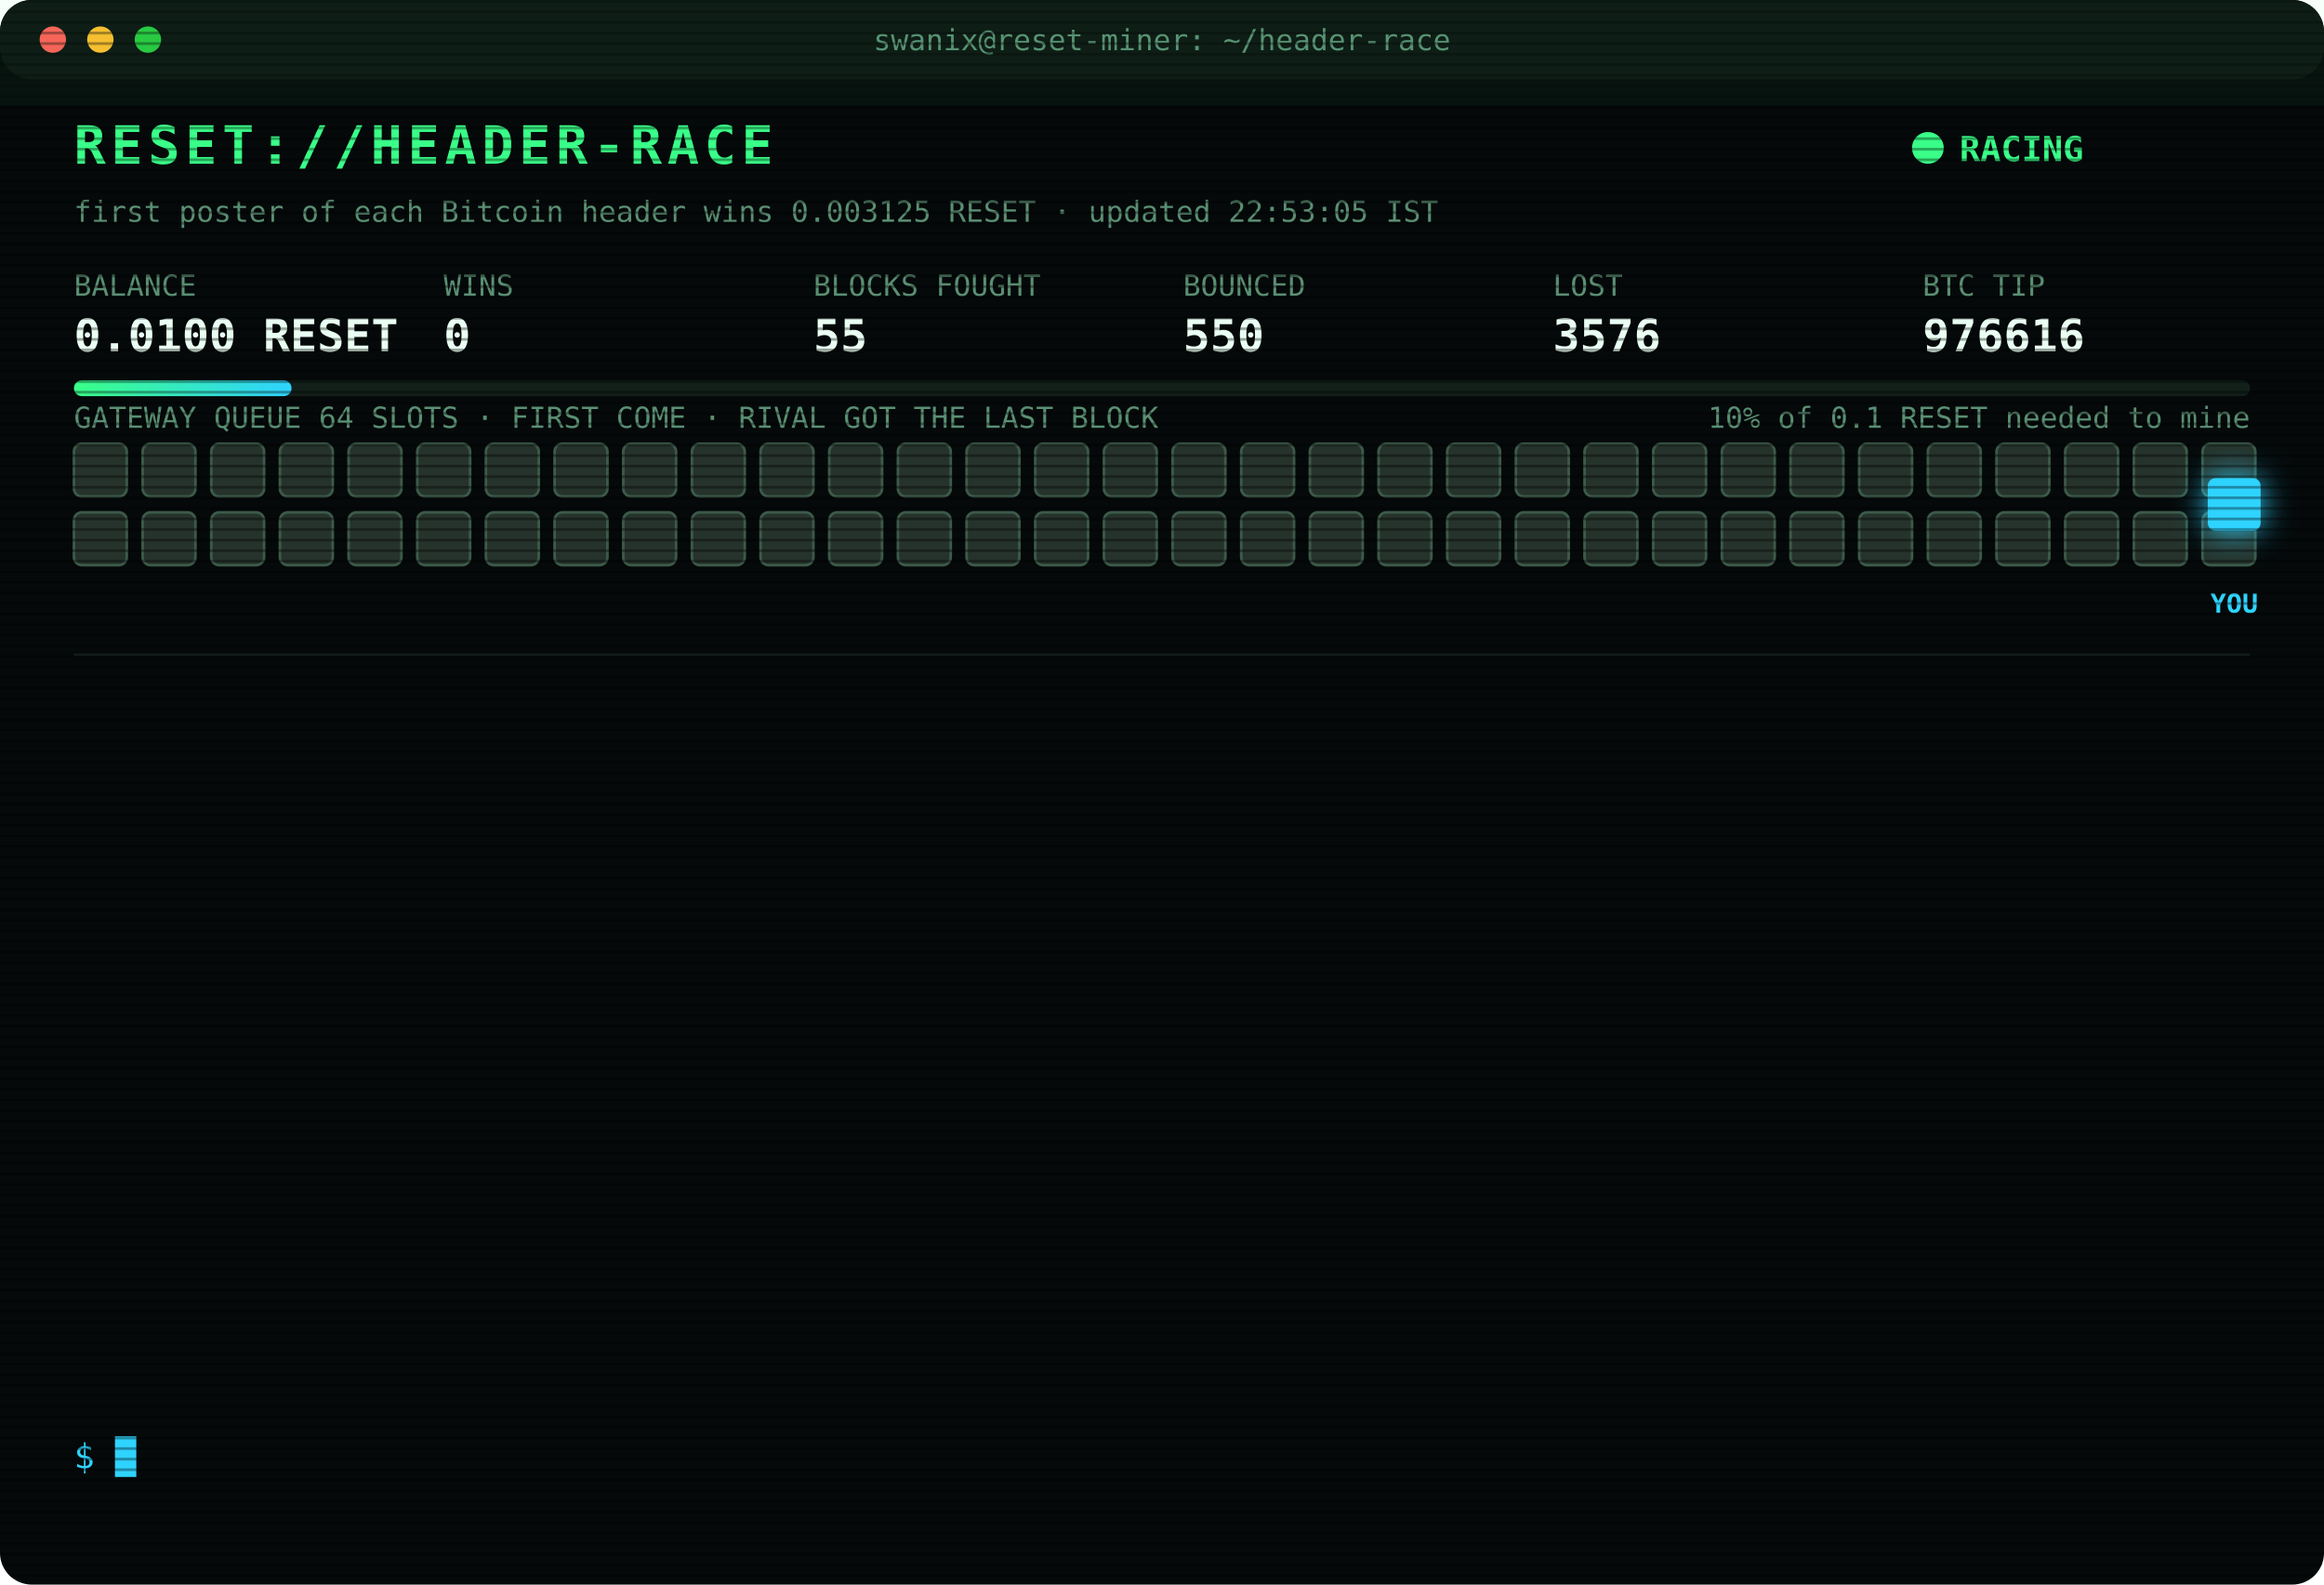
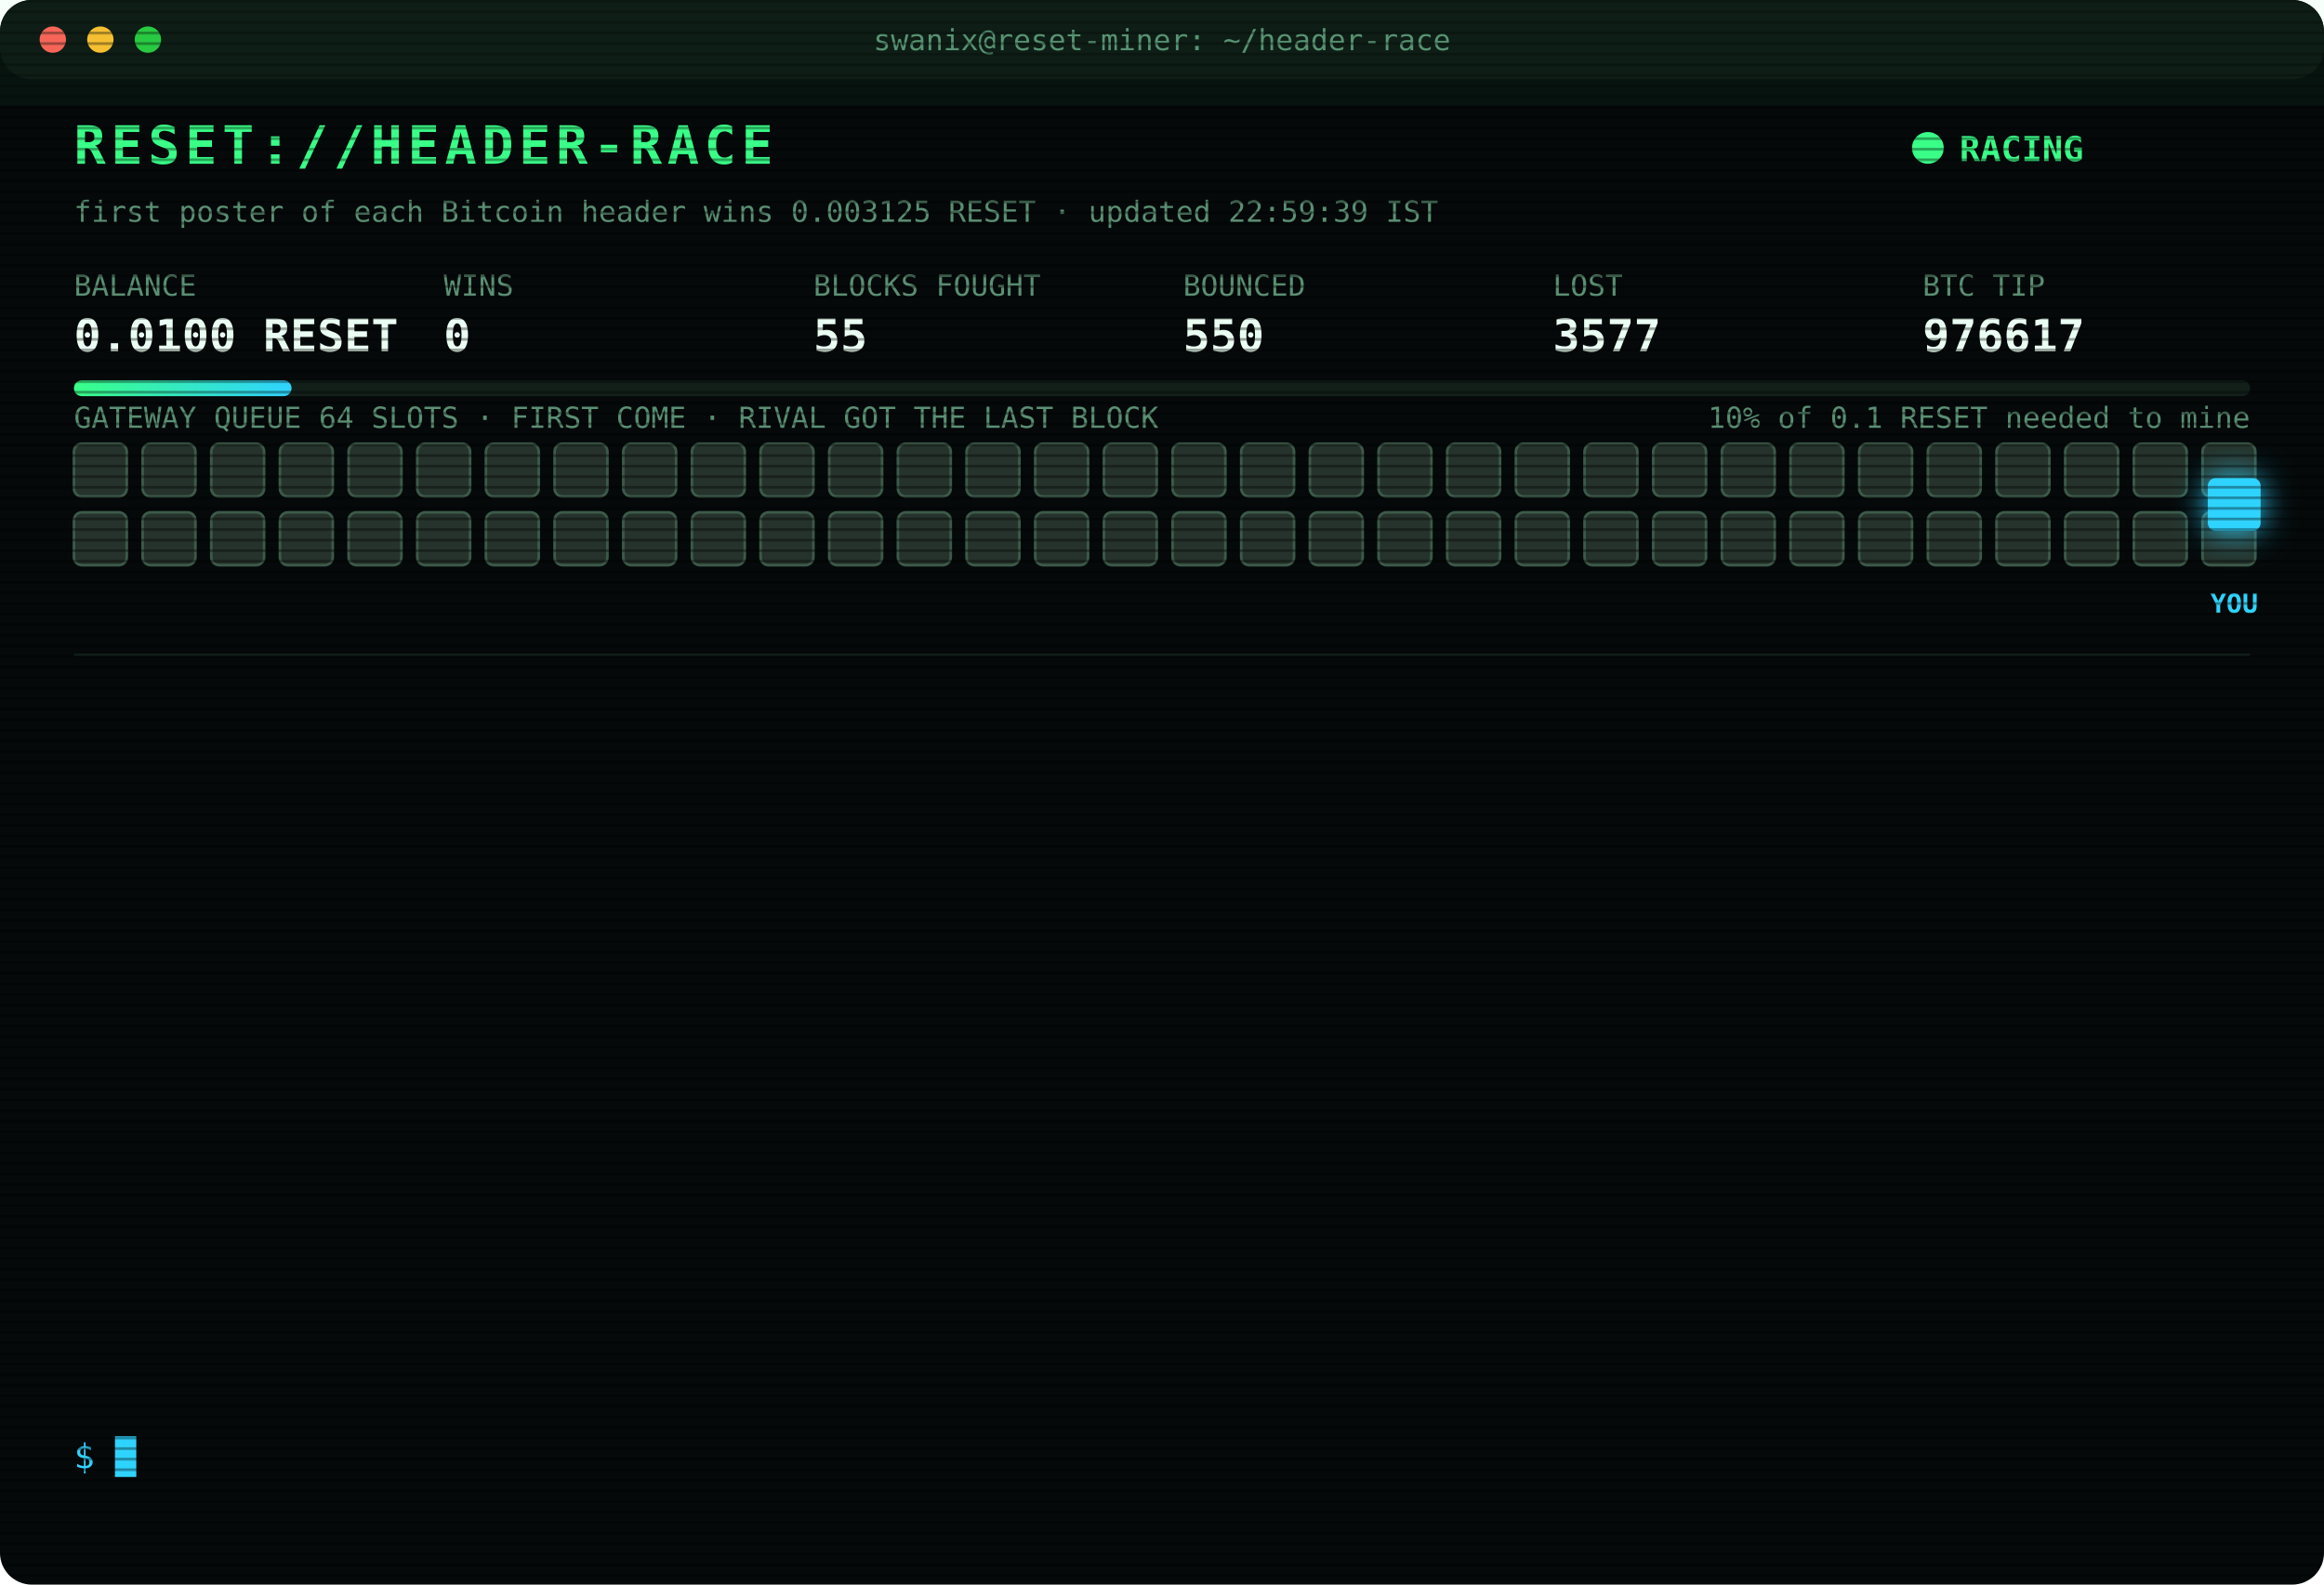
<svg xmlns="http://www.w3.org/2000/svg" width="880" height="600" viewBox="0 0 880 600" font-family="ui-monospace,SFMono-Regular,Menlo,Consolas,monospace">
  <style>
text{font-size:13px;fill:#7CFFB2}
.title{font-size:20px;font-weight:700;fill:#39FF88;letter-spacing:2px;animation:glitch 3s infinite steps(1)}
.sub{fill:#2fd3ff}.k{fill:#5a8f73;font-size:11px}.v{font-size:17px;font-weight:700;fill:#eafff3}
.ts{fill:#3f6b56}.boot{fill:#2fd3ff}.dim{fill:#5a8f73}.bad{fill:#ff4d6d}.warn{fill:#ffd23f}.mag{fill:#ff5cf0}.win{fill:#39FF88;font-weight:700}
.tag{font-size:10px;fill:#2fd3ff;font-weight:700}
.rival{fill:#26332c;stroke:#3c5a49;animation:jam 1.2s infinite alternate}
.idle{fill:#141c18;stroke:#22302a;animation:breathe 4s infinite}
.me{fill:#2fd3ff;filter:drop-shadow(0 0 6px #2fd3ff)}
.hover{animation:nudge 1.1s infinite ease-in-out}.bounce{animation:kick 1.4s infinite}
.ln{opacity:0;animation:in .4s forwards}
.cur{animation:blink 1s infinite steps(1)}
.scan{animation:scan 6s infinite linear}
.led{animation:blink 1.4s infinite}
@keyframes in{from{opacity:0;transform:translateX(-6px)}to{opacity:1;transform:none}}
@keyframes blink{50%{opacity:0}}
@keyframes jam{to{fill:#33463b}}
@keyframes breathe{50%{opacity:.4}}
@keyframes nudge{50%{transform:translateX(-10px)}}
@keyframes kick{0%,100%{transform:none}30%{transform:translateX(-14px)}55%{transform:translateX(10px) translateY(-6px)}}
@keyframes glitch{0%,92%{transform:none}93%{transform:translateX(2px);fill:#ff4d6d}95%{transform:translateX(-2px);fill:#2fd3ff}97%{transform:none}}
@keyframes scan{from{transform:translateY(-40px)}to{transform:translateY(600px)}}
</style>
  <defs>
    <pattern id="sl" width="4" height="4" patternUnits="userSpaceOnUse">
      <rect width="4" height="1" fill="#000" opacity=".35" />
    </pattern>
    <linearGradient id="bar">
      <stop offset="0" stop-color="#39FF88" />
      <stop offset="1" stop-color="#2fd3ff" />
    </linearGradient>
  </defs>
  <rect width="880" height="600" rx="12" fill="#05090a" />
  <rect width="880" height="30" rx="12" fill="#0d1512" />
  <circle cx="20" cy="15" r="5" fill="#ff5f57" />
  <circle cx="38" cy="15" r="5" fill="#febc2e" />
  <circle cx="56" cy="15" r="5" fill="#28c840" />
  <text x="440" y="19" text-anchor="middle" class="k">swanix@reset-miner: ~/header-race</text>
  <text x="28" y="62" class="title">RESET://HEADER-RACE</text>
  <circle class="led" cx="730" cy="56" r="6" fill="#39FF88" />
  <text x="742" y="61" class="win">RACING</text>
-   <text x="28" y="84" class="k">first poster of each Bitcoin header wins 0.003125 RESET · updated 22:53:05 IST</text>
+   <text x="28" y="84" class="k">first poster of each Bitcoin header wins 0.003125 RESET · updated 22:59:39 IST</text>
  <text x="28" y="112" class="k">BALANCE</text>
  <text x="28" y="133" class="v">0.0100 RESET</text>
  <text x="168" y="112" class="k">WINS</text>
  <text x="168" y="133" class="v">0</text>
  <text x="308" y="112" class="k">BLOCKS FOUGHT</text>
  <text x="308" y="133" class="v">55</text>
  <text x="448" y="112" class="k">BOUNCED</text>
  <text x="448" y="133" class="v">550</text>
  <text x="588" y="112" class="k">LOST</text>
-   <text x="588" y="133" class="v">3576</text>
+   <text x="588" y="133" class="v">3577</text>
  <text x="728" y="112" class="k">BTC TIP</text>
-   <text x="728" y="133" class="v">976616</text>
+   <text x="728" y="133" class="v">976617</text>
  <rect x="28" y="144" width="824" height="6" rx="3" fill="#13201a" />
  <rect x="28" y="144" width="82.4" height="6" rx="3" fill="url(#bar)" />
  <text x="852" y="162" text-anchor="end" class="k">10% of 0.1 RESET needed to mine</text>
  <text x="28" y="162" class="k">GATEWAY QUEUE 64 SLOTS · FIRST COME · RIVAL GOT THE LAST BLOCK</text>
  <rect class="rival" x="28" y="168" width="20" height="20" rx="3" style="animation-delay:0.00s" />
  <rect class="rival" x="54" y="168" width="20" height="20" rx="3" style="animation-delay:0.05s" />
  <rect class="rival" x="80" y="168" width="20" height="20" rx="3" style="animation-delay:0.10s" />
  <rect class="rival" x="106" y="168" width="20" height="20" rx="3" style="animation-delay:0.15s" />
  <rect class="rival" x="132" y="168" width="20" height="20" rx="3" style="animation-delay:0.20s" />
  <rect class="rival" x="158" y="168" width="20" height="20" rx="3" style="animation-delay:0.25s" />
  <rect class="rival" x="184" y="168" width="20" height="20" rx="3" style="animation-delay:0.30s" />
  <rect class="rival" x="210" y="168" width="20" height="20" rx="3" style="animation-delay:0.35s" />
  <rect class="rival" x="236" y="168" width="20" height="20" rx="3" style="animation-delay:0.40s" />
  <rect class="rival" x="262" y="168" width="20" height="20" rx="3" style="animation-delay:0.45s" />
  <rect class="rival" x="288" y="168" width="20" height="20" rx="3" style="animation-delay:0.50s" />
  <rect class="rival" x="314" y="168" width="20" height="20" rx="3" style="animation-delay:0.55s" />
  <rect class="rival" x="340" y="168" width="20" height="20" rx="3" style="animation-delay:0.60s" />
  <rect class="rival" x="366" y="168" width="20" height="20" rx="3" style="animation-delay:0.65s" />
  <rect class="rival" x="392" y="168" width="20" height="20" rx="3" style="animation-delay:0.70s" />
  <rect class="rival" x="418" y="168" width="20" height="20" rx="3" style="animation-delay:0.75s" />
  <rect class="rival" x="444" y="168" width="20" height="20" rx="3" style="animation-delay:0.80s" />
  <rect class="rival" x="470" y="168" width="20" height="20" rx="3" style="animation-delay:0.85s" />
  <rect class="rival" x="496" y="168" width="20" height="20" rx="3" style="animation-delay:0.90s" />
  <rect class="rival" x="522" y="168" width="20" height="20" rx="3" style="animation-delay:0.95s" />
  <rect class="rival" x="548" y="168" width="20" height="20" rx="3" style="animation-delay:1.00s" />
  <rect class="rival" x="574" y="168" width="20" height="20" rx="3" style="animation-delay:1.05s" />
  <rect class="rival" x="600" y="168" width="20" height="20" rx="3" style="animation-delay:1.10s" />
  <rect class="rival" x="626" y="168" width="20" height="20" rx="3" style="animation-delay:1.15s" />
  <rect class="rival" x="652" y="168" width="20" height="20" rx="3" style="animation-delay:1.20s" />
  <rect class="rival" x="678" y="168" width="20" height="20" rx="3" style="animation-delay:1.25s" />
  <rect class="rival" x="704" y="168" width="20" height="20" rx="3" style="animation-delay:1.30s" />
  <rect class="rival" x="730" y="168" width="20" height="20" rx="3" style="animation-delay:1.35s" />
  <rect class="rival" x="756" y="168" width="20" height="20" rx="3" style="animation-delay:1.40s" />
  <rect class="rival" x="782" y="168" width="20" height="20" rx="3" style="animation-delay:1.45s" />
  <rect class="rival" x="808" y="168" width="20" height="20" rx="3" style="animation-delay:1.50s" />
  <rect class="rival" x="834" y="168" width="20" height="20" rx="3" style="animation-delay:1.55s" />
  <rect class="rival" x="28" y="194" width="20" height="20" rx="3" style="animation-delay:1.60s" />
  <rect class="rival" x="54" y="194" width="20" height="20" rx="3" style="animation-delay:1.65s" />
  <rect class="rival" x="80" y="194" width="20" height="20" rx="3" style="animation-delay:1.70s" />
  <rect class="rival" x="106" y="194" width="20" height="20" rx="3" style="animation-delay:1.75s" />
  <rect class="rival" x="132" y="194" width="20" height="20" rx="3" style="animation-delay:1.80s" />
  <rect class="rival" x="158" y="194" width="20" height="20" rx="3" style="animation-delay:1.85s" />
  <rect class="rival" x="184" y="194" width="20" height="20" rx="3" style="animation-delay:1.90s" />
  <rect class="rival" x="210" y="194" width="20" height="20" rx="3" style="animation-delay:1.95s" />
  <rect class="rival" x="236" y="194" width="20" height="20" rx="3" style="animation-delay:2.00s" />
  <rect class="rival" x="262" y="194" width="20" height="20" rx="3" style="animation-delay:2.05s" />
  <rect class="rival" x="288" y="194" width="20" height="20" rx="3" style="animation-delay:2.10s" />
  <rect class="rival" x="314" y="194" width="20" height="20" rx="3" style="animation-delay:2.15s" />
  <rect class="rival" x="340" y="194" width="20" height="20" rx="3" style="animation-delay:2.20s" />
  <rect class="rival" x="366" y="194" width="20" height="20" rx="3" style="animation-delay:2.25s" />
  <rect class="rival" x="392" y="194" width="20" height="20" rx="3" style="animation-delay:2.30s" />
  <rect class="rival" x="418" y="194" width="20" height="20" rx="3" style="animation-delay:2.35s" />
  <rect class="rival" x="444" y="194" width="20" height="20" rx="3" style="animation-delay:2.40s" />
  <rect class="rival" x="470" y="194" width="20" height="20" rx="3" style="animation-delay:2.45s" />
  <rect class="rival" x="496" y="194" width="20" height="20" rx="3" style="animation-delay:2.50s" />
  <rect class="rival" x="522" y="194" width="20" height="20" rx="3" style="animation-delay:2.55s" />
  <rect class="rival" x="548" y="194" width="20" height="20" rx="3" style="animation-delay:2.60s" />
  <rect class="rival" x="574" y="194" width="20" height="20" rx="3" style="animation-delay:2.65s" />
  <rect class="rival" x="600" y="194" width="20" height="20" rx="3" style="animation-delay:2.70s" />
  <rect class="rival" x="626" y="194" width="20" height="20" rx="3" style="animation-delay:2.75s" />
  <rect class="rival" x="652" y="194" width="20" height="20" rx="3" style="animation-delay:2.80s" />
  <rect class="rival" x="678" y="194" width="20" height="20" rx="3" style="animation-delay:2.85s" />
  <rect class="rival" x="704" y="194" width="20" height="20" rx="3" style="animation-delay:2.90s" />
  <rect class="rival" x="730" y="194" width="20" height="20" rx="3" style="animation-delay:2.95s" />
  <rect class="rival" x="756" y="194" width="20" height="20" rx="3" style="animation-delay:3.00s" />
  <rect class="rival" x="782" y="194" width="20" height="20" rx="3" style="animation-delay:3.05s" />
  <rect class="rival" x="808" y="194" width="20" height="20" rx="3" style="animation-delay:3.10s" />
  <rect class="rival" x="834" y="194" width="20" height="20" rx="3" style="animation-delay:3.15s" />
  <g class="hover">
    <rect class="me" x="836" y="181" width="20" height="20" rx="3" />
    <text class="tag" x="846" y="232" text-anchor="middle">YOU</text>
  </g>
  <line x1="28" x2="852" y1="248" y2="248" stroke="#13201a" />
  <g class="ln" style="animation-delay:0.40s">
-     <text x="28" y="270" class="ts">21:44:08</text>
-     <text x="104" y="270" class="bad">[LOST] #976604 taken by a rival miner</text>
+     <text x="28" y="270" class="ts">21:47:01</text>
+     <text x="104" y="270" class="bad">[LOST] #976605 taken by a rival miner</text>
  </g>
  <g class="ln" style="animation-delay:0.65s">
-     <text x="28" y="292" class="ts">21:47:01</text>
-     <text x="104" y="292" class="bad">[LOST] #976605 taken by a rival miner</text>
+     <text x="28" y="292" class="ts">21:47:10</text>
+     <text x="104" y="292" class="bad">[LOST] #976606 taken by a rival miner</text>
  </g>
  <g class="ln" style="animation-delay:0.90s">
-     <text x="28" y="314" class="ts">21:47:10</text>
-     <text x="104" y="314" class="bad">[LOST] #976606 taken by a rival miner</text>
+     <text x="28" y="314" class="ts">21:52:06</text>
+     <text x="104" y="314" class="bad">[LOST] #976607 taken by a rival miner</text>
  </g>
  <g class="ln" style="animation-delay:1.15s">
-     <text x="28" y="336" class="ts">21:52:06</text>
-     <text x="104" y="336" class="bad">[LOST] #976607 taken by a rival miner</text>
+     <text x="28" y="336" class="ts">22:25:56</text>
+     <text x="104" y="336" class="bad">[LOST] #976609 taken by a rival miner</text>
  </g>
  <g class="ln" style="animation-delay:1.40s">
-     <text x="28" y="358" class="ts">22:25:56</text>
-     <text x="104" y="358" class="bad">[LOST] #976609 taken by a rival miner</text>
+     <text x="28" y="358" class="ts">22:26:05</text>
+     <text x="104" y="358" class="bad">[GATEWAY DOWN] no response · 1066ms</text>
  </g>
  <g class="ln" style="animation-delay:1.65s">
-     <text x="28" y="380" class="ts">22:26:05</text>
-     <text x="104" y="380" class="bad">[GATEWAY DOWN] no response · 1066ms</text>
+     <text x="28" y="380" class="ts">22:26:08</text>
+     <text x="104" y="380" class="bad">[LOST] #976610 taken by a rival miner</text>
  </g>
  <g class="ln" style="animation-delay:1.90s">
-     <text x="28" y="402" class="ts">22:26:08</text>
-     <text x="104" y="402" class="bad">[LOST] #976610 taken by a rival miner</text>
+     <text x="28" y="402" class="ts">22:28:51</text>
+     <text x="104" y="402" class="bad">[LOST] #976611 taken by a rival miner</text>
  </g>
  <g class="ln" style="animation-delay:2.15s">
-     <text x="28" y="424" class="ts">22:28:51</text>
-     <text x="104" y="424" class="bad">[LOST] #976611 taken by a rival miner</text>
+     <text x="28" y="424" class="ts">22:29:16</text>
+     <text x="104" y="424" class="bad">[LOST] #976612 taken by a rival miner</text>
  </g>
  <g class="ln" style="animation-delay:2.40s">
-     <text x="28" y="446" class="ts">22:29:16</text>
-     <text x="104" y="446" class="bad">[LOST] #976612 taken by a rival miner</text>
+     <text x="28" y="446" class="ts">22:38:18</text>
+     <text x="104" y="446" class="bad">[LOST] #976613 taken by a rival miner</text>
  </g>
  <g class="ln" style="animation-delay:2.65s">
-     <text x="28" y="468" class="ts">22:38:18</text>
-     <text x="104" y="468" class="bad">[LOST] #976613 taken by a rival miner</text>
+     <text x="28" y="468" class="ts">22:45:33</text>
+     <text x="104" y="468" class="bad">[LOST] #976614 taken by a rival miner</text>
  </g>
  <g class="ln" style="animation-delay:2.90s">
-     <text x="28" y="490" class="ts">22:45:33</text>
-     <text x="104" y="490" class="bad">[LOST] #976614 taken by a rival miner</text>
+     <text x="28" y="490" class="ts">22:50:35</text>
+     <text x="104" y="490" class="bad">[LOST] #976615 taken by a rival miner</text>
  </g>
  <g class="ln" style="animation-delay:3.15s">
-     <text x="28" y="512" class="ts">22:50:35</text>
-     <text x="104" y="512" class="bad">[LOST] #976615 taken by a rival miner</text>
+     <text x="28" y="512" class="ts">22:53:05</text>
+     <text x="104" y="512" class="bad">[LOST] #976616 taken by a rival miner</text>
  </g>
  <g class="ln" style="animation-delay:3.40s">
-     <text x="28" y="534" class="ts">22:53:05</text>
-     <text x="104" y="534" class="bad">[LOST] #976616 taken by a rival miner</text>
+     <text x="28" y="534" class="ts">22:59:39</text>
+     <text x="104" y="534" class="bad">[LOST] #976617 taken by a rival miner</text>
  </g>
  <text x="28" y="556" class="sub">$ <tspan class="cur">█</tspan>
  </text>
  <rect width="880" height="600" rx="12" fill="url(#sl)" pointer-events="none" />
  <rect class="scan" width="880" height="40" fill="#39FF88" opacity=".04" />
</svg>
